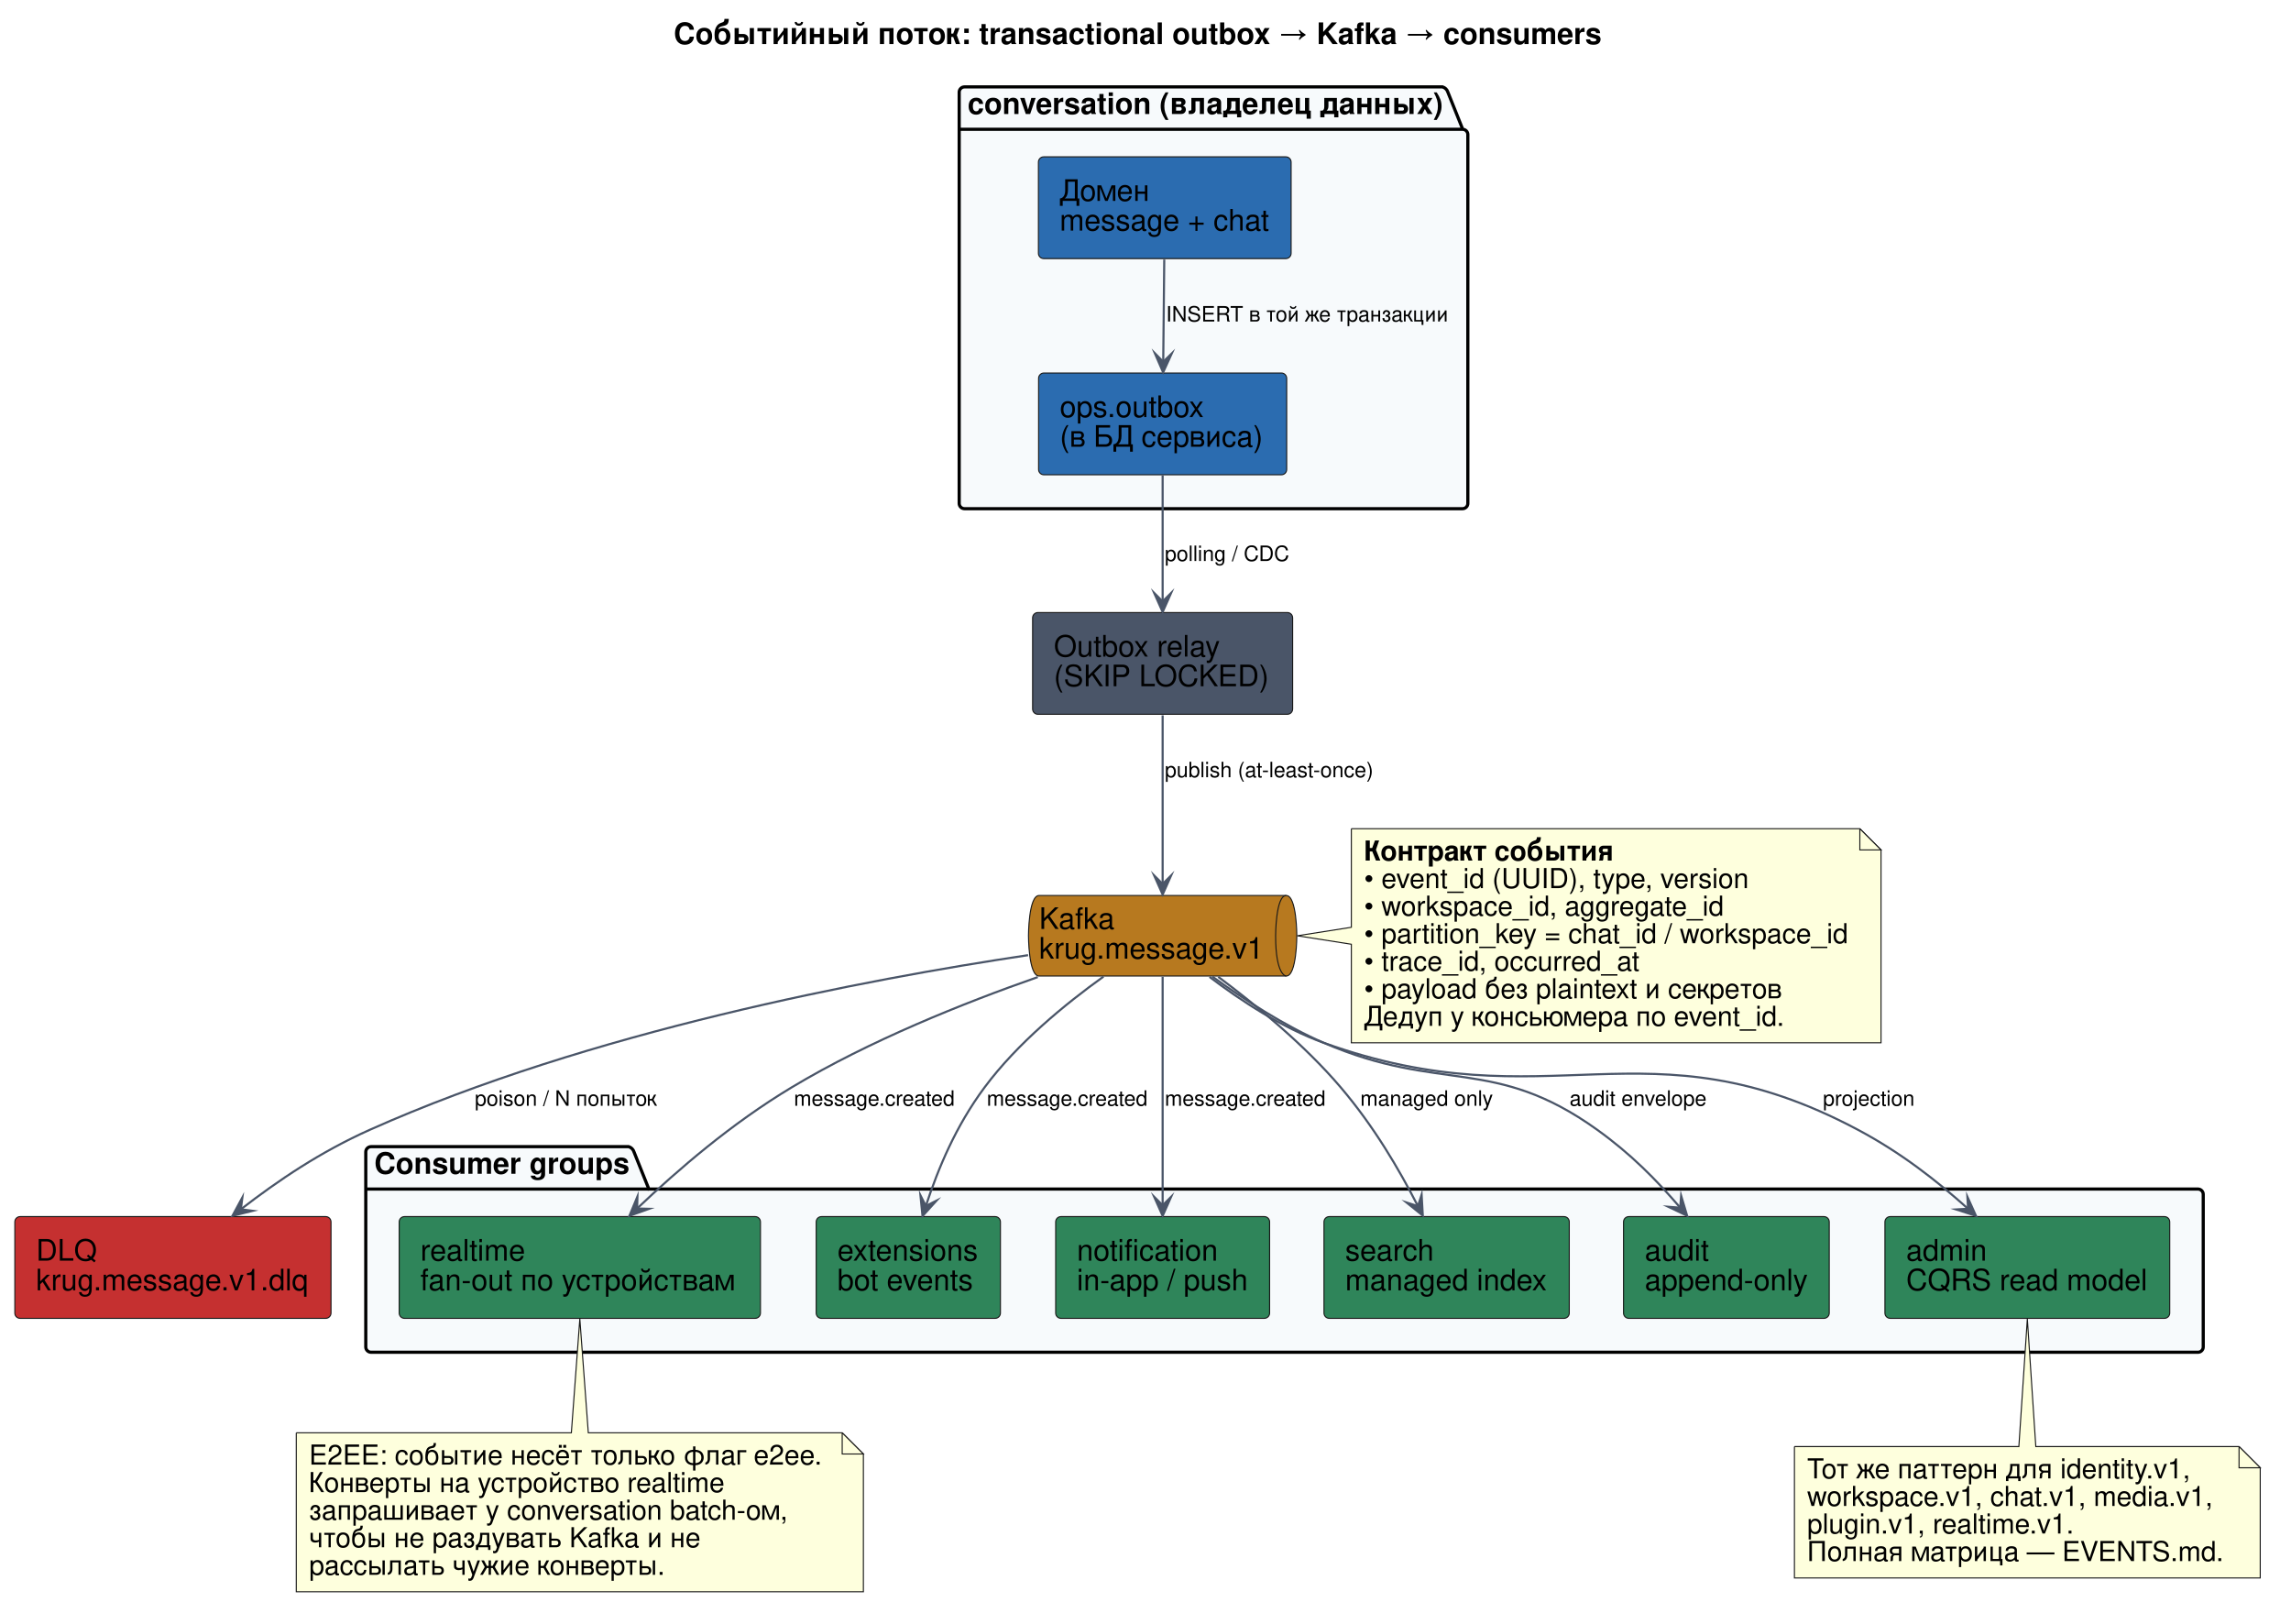
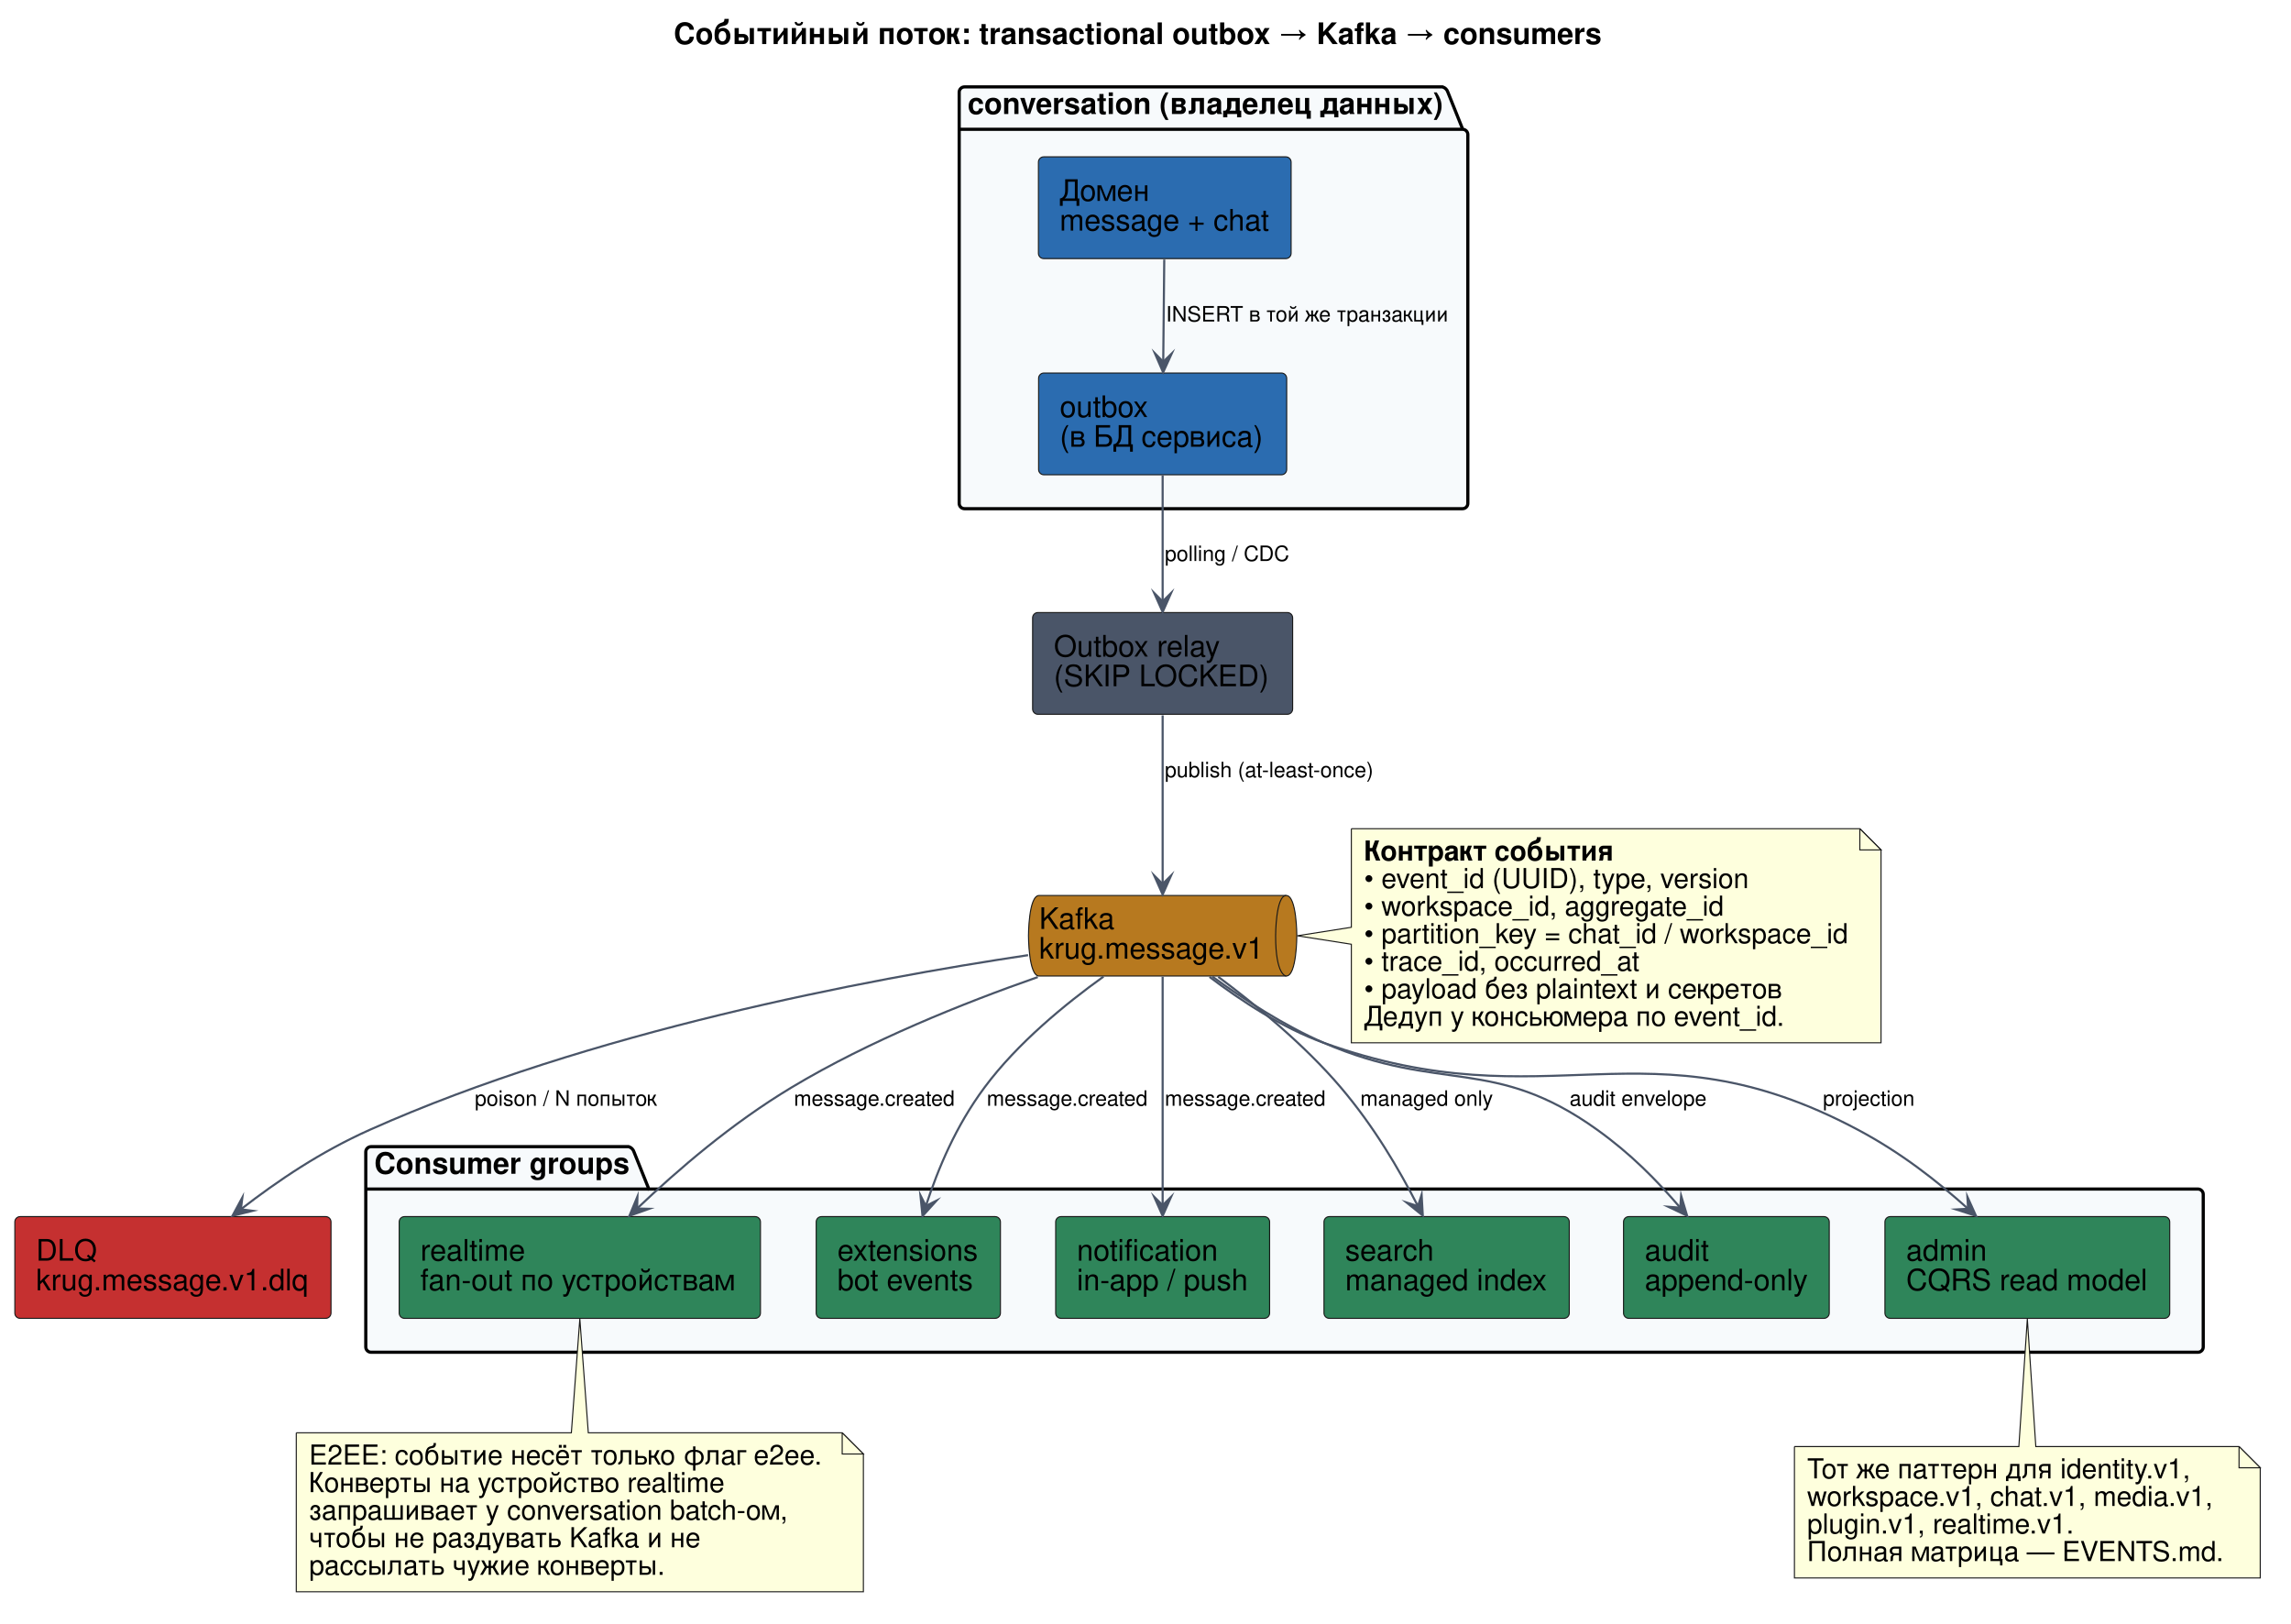
<svg xmlns="http://www.w3.org/2000/svg" contentStyleType="text/css" data-diagram-type="DESCRIPTION" height="766px" preserveAspectRatio="none" style="width:1081px;height:766px;background:#FFFFFF;" version="1.1" viewBox="0 0 1081 766" width="1081px" zoomAndPan="magnify">
  <defs />
  <g>
    <g class="title" data-source-line="11">
      <text fill="#000000" font-family="'Helvetica'" font-size="14" font-weight="700" lengthAdjust="spacing" textLength="438.683" x="317.9" y="20.78">Событийный поток: transactional outbox → Kafka → consumers</text>
    </g>
    <g class="cluster" data-qualified-name="conversation ......... ......." data-source-line="13" id="ent0001">
      <path d="M455.09,41 L680.678,41 A3.75,3.75 0 0 1 683.178,43.5 L690.178,61 L690.09,61 A2.5,2.5 0 0 1 692.59,63.5 L692.59,237.5 A2.5,2.5 0 0 1 690.09,240 L455.09,240 A2.5,2.5 0 0 1 452.59,237.5 L452.59,43.5 A2.5,2.5 0 0 1 455.09,41" fill="#F7FAFC" style="stroke:#000000;stroke-width:1.5;" />
      <line style="stroke:#000000;stroke-width:1.5;" x1="452.59" x2="690.178" y1="61" y2="61" />
      <text fill="#000000" font-family="'Helvetica'" font-size="14" font-weight="700" lengthAdjust="spacing" textLength="224.588" x="456.59" y="53.78">conversation (владелец данных)</text>
    </g>
    <g class="cluster" data-qualified-name="Consumer groups" data-source-line="22" id="ent0007">
      <path d="M175.09,541 L296.655,541 A3.75,3.75 0 0 1 299.155,543.5 L306.155,561 L1037.09,561 A2.5,2.5 0 0 1 1039.59,563.5 L1039.59,635.5 A2.5,2.5 0 0 1 1037.09,638 L175.09,638 A2.5,2.5 0 0 1 172.59,635.5 L172.59,543.5 A2.5,2.5 0 0 1 175.09,541" fill="#F7FAFC" style="stroke:#000000;stroke-width:1.5;" />
      <line style="stroke:#000000;stroke-width:1.5;" x1="172.59" x2="306.155" y1="561" y2="561" />
      <text fill="#000000" font-family="'Helvetica'" font-size="14" font-weight="700" lengthAdjust="spacing" textLength="120.565" x="176.59" y="553.78">Consumer groups</text>
    </g>
    <g class="entity" data-qualified-name="conversation ......... ........domain" data-source-line="14" id="ent0002">
      <rect fill="#2B6CB0" height="48" rx="2.5" ry="2.5" style="stroke:#181818;stroke-width:0.5;" width="119.224" x="489.98" y="74" />
      <text fill="#000000" font-family="'Helvetica'" font-size="14" lengthAdjust="spacing" textLength="42.499" x="499.98" y="94.78">Домен</text>
      <text fill="#000000" font-family="'Helvetica'" font-size="14" lengthAdjust="spacing" textLength="99.224" x="499.98" y="108.78">message + chat</text>
    </g>
    <g class="entity" data-qualified-name="conversation ......... ........outbox" data-source-line="15" id="ent0003">
      <rect fill="#2B6CB0" height="48" rx="2.5" ry="2.5" style="stroke:#181818;stroke-width:0.5;" width="117.057" x="490.06" y="176" />
-       <text fill="#000000" font-family="'Helvetica'" font-size="14" lengthAdjust="spacing" textLength="68.496" x="500.06" y="196.78">ops.outbox</text>
+       <text fill="#000000" font-family="'Helvetica'" font-size="14" lengthAdjust="spacing" textLength="42.034" x="500.06" y="196.78">outbox</text>
      <text fill="#000000" font-family="'Helvetica'" font-size="14" lengthAdjust="spacing" textLength="97.057" x="500.06" y="210.78">(в БД сервиса)</text>
    </g>
    <g class="entity" data-qualified-name="Consumer groups.rt" data-source-line="23" id="ent0008">
      <rect fill="#2F855A" height="48" rx="2.5" ry="2.5" style="stroke:#181818;stroke-width:0.5;" width="170.459" x="188.36" y="574" />
      <text fill="#000000" font-family="'Helvetica'" font-size="14" lengthAdjust="spacing" textLength="49.793" x="198.36" y="594.78">realtime</text>
      <text fill="#000000" font-family="'Helvetica'" font-size="14" lengthAdjust="spacing" textLength="150.459" x="198.36" y="608.78">fan-out по устройствам</text>
    </g>
    <g class="entity" data-qualified-name="Consumer groups.ext" data-source-line="24" id="ent0009">
      <rect fill="#2F855A" height="48" rx="2.5" ry="2.5" style="stroke:#181818;stroke-width:0.5;" width="86.931" x="385.12" y="574" />
      <text fill="#000000" font-family="'Helvetica'" font-size="14" lengthAdjust="spacing" textLength="66.931" x="395.12" y="594.78">extensions</text>
      <text fill="#000000" font-family="'Helvetica'" font-size="14" lengthAdjust="spacing" textLength="64.6" x="395.12" y="608.78">bot events</text>
    </g>
    <g class="entity" data-qualified-name="Consumer groups.notif" data-source-line="25" id="ent0010">
      <rect fill="#2F855A" height="48" rx="2.5" ry="2.5" style="stroke:#181818;stroke-width:0.5;" width="100.944" x="498.12" y="574" />
      <text fill="#000000" font-family="'Helvetica'" font-size="14" lengthAdjust="spacing" textLength="66.931" x="508.12" y="594.78">notification</text>
      <text fill="#000000" font-family="'Helvetica'" font-size="14" lengthAdjust="spacing" textLength="80.944" x="508.12" y="608.78">in-app / push</text>
    </g>
    <g class="entity" data-qualified-name="Consumer groups.search" data-source-line="26" id="ent0011">
      <rect fill="#2F855A" height="48" rx="2.5" ry="2.5" style="stroke:#181818;stroke-width:0.5;" width="115.737" x="624.72" y="574" />
      <text fill="#000000" font-family="'Helvetica'" font-size="14" lengthAdjust="spacing" textLength="42.02" x="634.72" y="594.78">search</text>
      <text fill="#000000" font-family="'Helvetica'" font-size="14" lengthAdjust="spacing" textLength="95.737" x="634.72" y="608.78">managed index</text>
    </g>
    <g class="entity" data-qualified-name="Consumer groups.audit" data-source-line="27" id="ent0012">
      <rect fill="#2F855A" height="48" rx="2.5" ry="2.5" style="stroke:#181818;stroke-width:0.5;" width="97.061" x="766.06" y="574" />
      <text fill="#000000" font-family="'Helvetica'" font-size="14" lengthAdjust="spacing" textLength="30.358" x="776.06" y="594.78">audit</text>
      <text fill="#000000" font-family="'Helvetica'" font-size="14" lengthAdjust="spacing" textLength="77.061" x="776.06" y="608.78">append-only</text>
    </g>
    <g class="entity" data-qualified-name="Consumer groups.admin" data-source-line="28" id="ent0013">
      <rect fill="#2F855A" height="48" rx="2.5" ry="2.5" style="stroke:#181818;stroke-width:0.5;" width="134.379" x="889.4" y="574" />
      <text fill="#000000" font-family="'Helvetica'" font-size="14" lengthAdjust="spacing" textLength="38.131" x="899.4" y="594.78">admin</text>
      <text fill="#000000" font-family="'Helvetica'" font-size="14" lengthAdjust="spacing" textLength="114.379" x="899.4" y="608.78">CQRS read model</text>
    </g>
    <g class="entity" data-qualified-name="relay" data-source-line="18" id="ent0004">
      <rect fill="#4A5568" height="48" rx="2.5" ry="2.5" style="stroke:#181818;stroke-width:0.5;" width="122.689" x="487.24" y="289" />
      <text fill="#000000" font-family="'Helvetica'" font-size="14" lengthAdjust="spacing" textLength="79.372" x="497.24" y="309.78">Outbox relay</text>
      <text fill="#000000" font-family="'Helvetica'" font-size="14" lengthAdjust="spacing" textLength="102.689" x="497.24" y="323.78">(SKIP LOCKED)</text>
    </g>
    <g class="entity" data-qualified-name="topic" data-source-line="19" id="ent0005">
      <path d="M490.29,422.5 L606.896,422.5 C611.896,422.5 611.896,441.5 611.896,441.5 C611.896,441.5 611.896,460.5 606.896,460.5 L490.29,460.5 C485.29,460.5 485.29,441.5 485.29,441.5 C485.29,441.5 485.29,422.5 490.29,422.5" fill="#B7791F" style="stroke:#181818;stroke-width:0.5;" />
      <path d="M606.896,422.5 C601.896,422.5 601.896,441.5 601.896,441.5 C601.896,460.5 606.896,460.5 606.896,460.5" fill="none" style="stroke:#181818;stroke-width:0.5;" />
      <text fill="#000000" font-family="'Helvetica'" font-size="14" lengthAdjust="spacing" textLength="35.8" x="490.29" y="438.28">Kafka</text>
      <text fill="#000000" font-family="'Helvetica'" font-size="14" lengthAdjust="spacing" textLength="106.606" x="490.29" y="452.28">krug.message.v1</text>
    </g>
    <g class="entity" data-qualified-name="dlq" data-source-line="20" id="ent0006">
      <rect fill="#C53030" height="48" rx="2.5" ry="2.5" style="stroke:#181818;stroke-width:0.5;" width="149.179" x="7" y="574" />
      <text fill="#000000" font-family="'Helvetica'" font-size="14" lengthAdjust="spacing" textLength="28.786" x="17" y="594.78">DLQ</text>
      <text fill="#000000" font-family="'Helvetica'" font-size="14" lengthAdjust="spacing" textLength="129.179" x="17" y="608.78">krug.message.v1.dlq</text>
    </g>
    <g class="entity" data-qualified-name="GMN24" data-source-line="43" id="ent0025">
      <path d="M637.63,391 L637.63,437.5 L612.12,441.5 L637.63,445.5 L637.63,492 A0,0 0 0 0 637.63,492 L887.558,492 A0,0 0 0 0 887.558,492 L887.558,401 L877.558,391 L637.63,391 A0,0 0 0 0 637.63,391" fill="#FEFFDD" style="stroke:#181818;stroke-width:0.5;" />
      <path d="M877.558,391 L877.558,401 L887.558,401 L877.558,391" fill="#FEFFDD" style="stroke:#181818;stroke-width:0.5;" />
      <text fill="#000000" font-family="'Helvetica'" font-size="13" font-weight="700" lengthAdjust="spacing" textLength="120.961" x="643.63" y="406.01">Контракт события</text>
      <text fill="#000000" font-family="'Helvetica'" font-size="13" lengthAdjust="spacing" textLength="182.286" x="643.63" y="419.01">• event_id (UUID), type, version</text>
      <text fill="#000000" font-family="'Helvetica'" font-size="13" lengthAdjust="spacing" textLength="170.771" x="643.63" y="432.01">• workspace_id, aggregate_id</text>
      <text fill="#000000" font-family="'Helvetica'" font-size="13" lengthAdjust="spacing" textLength="228.928" x="643.63" y="445.01">• partition_key = chat_id / workspace_id</text>
      <text fill="#000000" font-family="'Helvetica'" font-size="13" lengthAdjust="spacing" textLength="130.286" x="643.63" y="458.01">• trace_id, occurred_at</text>
      <text fill="#000000" font-family="'Helvetica'" font-size="13" lengthAdjust="spacing" textLength="201.278" x="643.63" y="471.01">• payload без plaintext и секретов</text>
      <text fill="#000000" font-family="'Helvetica'" font-size="13" lengthAdjust="spacing" textLength="201.157" x="643.63" y="484.01">Дедуп у консьюмера по event_id.</text>
    </g>
    <g class="entity" data-qualified-name="GMN27" data-source-line="53" id="ent0028">
      <path d="M139.8,676 L139.8,751 A0,0 0 0 0 139.8,751 L407.387,751 A0,0 0 0 0 407.387,751 L407.387,686 L397.387,676 L277.59,676 L273.59,622.24 L269.59,676 L139.8,676 A0,0 0 0 0 139.8,676" fill="#FEFFDD" style="stroke:#181818;stroke-width:0.5;" />
      <path d="M397.387,676 L397.387,686 L407.387,686 L397.387,676" fill="#FEFFDD" style="stroke:#181818;stroke-width:0.5;" />
      <text fill="#000000" font-family="'Helvetica'" font-size="13" lengthAdjust="spacing" textLength="246.587" x="145.8" y="691.01">E2EE: событие несёт только флаг e2ee.</text>
      <text fill="#000000" font-family="'Helvetica'" font-size="13" lengthAdjust="spacing" textLength="201.03" x="145.8" y="704.01">Конверты на устройство realtime</text>
      <text fill="#000000" font-family="'Helvetica'" font-size="13" lengthAdjust="spacing" textLength="227.875" x="145.8" y="717.01">запрашивает у conversation batch-ом,</text>
      <text fill="#000000" font-family="'Helvetica'" font-size="13" lengthAdjust="spacing" textLength="187.833" x="145.8" y="730.01">чтобы не раздувать Kafka и не</text>
      <text fill="#000000" font-family="'Helvetica'" font-size="13" lengthAdjust="spacing" textLength="172.872" x="145.8" y="743.01">рассылать чужие конверты.</text>
    </g>
    <g class="entity" data-qualified-name="GMN30" data-source-line="61" id="ent0031">
      <path d="M846.7,682.5 L846.7,744.5 A0,0 0 0 0 846.7,744.5 L1066.483,744.5 A0,0 0 0 0 1066.483,744.5 L1066.483,692.5 L1056.483,682.5 L960.59,682.5 L956.59,622.24 L952.59,682.5 L846.7,682.5 A0,0 0 0 0 846.7,682.5" fill="#FEFFDD" style="stroke:#181818;stroke-width:0.5;" />
      <path d="M1056.483,682.5 L1056.483,692.5 L1066.483,692.5 L1056.483,682.5" fill="#FEFFDD" style="stroke:#181818;stroke-width:0.5;" />
      <text fill="#000000" font-family="'Helvetica'" font-size="13" lengthAdjust="spacing" textLength="187.376" x="852.7" y="697.51">Тот же паттерн для identity.v1,</text>
      <text fill="#000000" font-family="'Helvetica'" font-size="13" lengthAdjust="spacing" textLength="192.201" x="852.7" y="710.51">workspace.v1, chat.v1, media.v1,</text>
      <text fill="#000000" font-family="'Helvetica'" font-size="13" lengthAdjust="spacing" textLength="126.452" x="852.7" y="723.51">plugin.v1, realtime.v1.</text>
      <text fill="#000000" font-family="'Helvetica'" font-size="13" lengthAdjust="spacing" textLength="198.783" x="852.7" y="736.51">Полная матрица — EVENTS.md.</text>
    </g>
    <g class="link" data-entity-1="ent0002" data-entity-2="ent0003" data-link-type="dependency" data-source-line="31" id="lnk14">
      <path d="M549.35,122.45 C549.19,138.49 549.03,154.68 548.87,170.7" fill="none" id="domain-to-outbox" style="stroke:#4A5568;stroke-width:1;" />
      <polygon fill="#4A5568" points="548.82,175.7,552.91,166.74,548.87,170.7,544.91,166.661,548.82,175.7" style="stroke:#4A5568;stroke-width:1;stroke-linejoin:miter;stroke-miterlimit:10;" />
      <text fill="#000000" font-family="'Helvetica'" font-size="10" lengthAdjust="spacing" textLength="138.12" x="550.15" y="151.7">INSERT в той же транзакции</text>
    </g>
    <g class="link" data-entity-1="ent0003" data-entity-2="ent0004" data-link-type="dependency" data-source-line="32" id="lnk15">
      <path d="M548.59,224.27 C548.59,243.21 548.59,264.83 548.59,283.76" fill="none" id="outbox-to-relay" style="stroke:#4A5568;stroke-width:1;" />
      <polygon fill="#4A5568" points="548.59,288.76,552.59,279.76,548.59,283.76,544.59,279.76,548.59,288.76" style="stroke:#4A5568;stroke-width:1;stroke-linejoin:miter;stroke-miterlimit:10;" />
      <text fill="#000000" font-family="'Helvetica'" font-size="10" lengthAdjust="spacing" textLength="58.911" x="549.59" y="264.7">polling / CDC</text>
    </g>
    <g class="link" data-entity-1="ent0004" data-entity-2="ent0005" data-link-type="dependency" data-source-line="33" id="lnk16">
      <path d="M548.59,337.5 C548.59,361.93 548.59,394.68 548.59,417.06" fill="none" id="relay-to-topic" style="stroke:#4A5568;stroke-width:1;" />
      <polygon fill="#4A5568" points="548.59,422.06,552.59,413.06,548.59,417.06,544.59,413.06,548.59,422.06" style="stroke:#4A5568;stroke-width:1;stroke-linejoin:miter;stroke-miterlimit:10;" />
      <text fill="#000000" font-family="'Helvetica'" font-size="10" lengthAdjust="spacing" textLength="98.936" x="549.59" y="366.7">publish (at-least-once)</text>
    </g>
    <g class="link" data-entity-1="ent0005" data-entity-2="ent0006" data-link-type="dependency" data-source-line="34" id="lnk17">
      <path d="M485.1,450.65 C408.8,462.05 278.13,486.75 174.59,533 C151.15,543.47 131.297,556.924 113.647,570.554" fill="none" id="topic-to-dlq" style="stroke:#4A5568;stroke-width:1;" />
      <polygon fill="#4A5568" points="109.69,573.61,119.258,571.275,113.647,570.554,114.368,564.943,109.69,573.61" style="stroke:#4A5568;stroke-width:1;stroke-linejoin:miter;stroke-miterlimit:10;" />
      <text fill="#000000" font-family="'Helvetica'" font-size="10" lengthAdjust="spacing" textLength="87.749" x="224.01" y="521.7">poison / N попыток</text>
    </g>
    <g class="link" data-entity-1="ent0005" data-entity-2="ent0008" data-link-type="dependency" data-source-line="35" id="lnk18">
      <path d="M489.67,460.99 C454.65,473.24 410.09,491.08 373.59,513 C345.02,530.16 319.906,551.867 300.626,570.177" fill="none" id="topic-to-rt" style="stroke:#4A5568;stroke-width:1;" />
      <polygon fill="#4A5568" points="297,573.62,306.281,570.323,300.626,570.177,300.772,564.522,297,573.62" style="stroke:#4A5568;stroke-width:1;stroke-linejoin:miter;stroke-miterlimit:10;" />
      <text fill="#000000" font-family="'Helvetica'" font-size="10" lengthAdjust="spacing" textLength="76.709" x="374.59" y="521.7">message.created</text>
    </g>
    <g class="link" data-entity-1="ent0005" data-entity-2="ent0009" data-link-type="dependency" data-source-line="36" id="lnk19">
      <path d="M520.7,460.75 C502.77,473.61 480.03,492.21 464.59,513 C450.87,531.47 442.716,551.221 436.856,568.991" fill="none" id="topic-to-ext" style="stroke:#4A5568;stroke-width:1;" />
      <polygon fill="#4A5568" points="435.29,573.74,441.907,566.446,436.856,568.991,434.31,563.94,435.29,573.74" style="stroke:#4A5568;stroke-width:1;stroke-linejoin:miter;stroke-miterlimit:10;" />
      <text fill="#000000" font-family="'Helvetica'" font-size="10" lengthAdjust="spacing" textLength="76.709" x="465.59" y="521.7">message.created</text>
    </g>
    <g class="link" data-entity-1="ent0005" data-entity-2="ent0010" data-link-type="dependency" data-source-line="37" id="lnk20">
      <path d="M548.59,460.83 C548.59,488.97 548.59,537.78 548.59,568.66" fill="none" id="topic-to-notif" style="stroke:#4A5568;stroke-width:1;" />
      <polygon fill="#4A5568" points="548.59,573.66,552.59,564.66,548.59,568.66,544.59,564.66,548.59,573.66" style="stroke:#4A5568;stroke-width:1;stroke-linejoin:miter;stroke-miterlimit:10;" />
      <text fill="#000000" font-family="'Helvetica'" font-size="10" lengthAdjust="spacing" textLength="76.709" x="549.59" y="521.7">message.created</text>
    </g>
    <g class="link" data-entity-1="ent0005" data-entity-2="ent0011" data-link-type="dependency" data-source-line="38" id="lnk21">
      <path d="M574.83,460.87 C592.49,474.06 615.57,492.99 632.59,513 C648.42,531.62 659.973,551.424 669.053,569.074" fill="none" id="topic-to-search" style="stroke:#4A5568;stroke-width:1;" />
      <polygon fill="#4A5568" points="671.34,573.52,670.78,563.687,669.053,569.074,663.666,567.347,671.34,573.52" style="stroke:#4A5568;stroke-width:1;stroke-linejoin:miter;stroke-miterlimit:10;" />
      <text fill="#000000" font-family="'Helvetica'" font-size="10" lengthAdjust="spacing" textLength="62.822" x="641.83" y="521.7">managed only</text>
    </g>
    <g class="link" data-entity-1="ent0005" data-entity-2="ent0012" data-link-type="dependency" data-source-line="39" id="lnk22">
      <path d="M572.05,460.76 C586.5,471.23 605.8,483.87 624.59,492 C679.8,515.89 704.71,497.93 753.59,533 C769.55,544.45 781.547,556.653 792.807,569.793" fill="none" id="topic-to-audit" style="stroke:#4A5568;stroke-width:1;" />
      <polygon fill="#4A5568" points="796.06,573.59,793.241,564.153,792.807,569.793,787.166,569.359,796.06,573.59" style="stroke:#4A5568;stroke-width:1;stroke-linejoin:miter;stroke-miterlimit:10;" />
      <text fill="#000000" font-family="'Helvetica'" font-size="10" lengthAdjust="spacing" textLength="65.054" x="740.59" y="521.7">audit envelope</text>
    </g>
    <g class="link" data-entity-1="ent0005" data-entity-2="ent0013" data-link-type="dependency" data-source-line="40" id="lnk23">
      <path d="M570.71,460.91 C585.13,471.85 604.88,484.93 624.59,492 C731.4,530.3 776.41,479.72 876.59,533 C897,543.86 913.582,556.858 928.632,570.308" fill="none" id="topic-to-admin" style="stroke:#4A5568;stroke-width:1;" />
      <polygon fill="#4A5568" points="932.36,573.64,928.315,564.66,928.632,570.308,922.984,570.625,932.36,573.64" style="stroke:#4A5568;stroke-width:1;stroke-linejoin:miter;stroke-miterlimit:10;" />
      <text fill="#000000" font-family="'Helvetica'" font-size="10" lengthAdjust="spacing" textLength="43.359" x="860.13" y="521.7">projection</text>
    </g>
  </g>
</svg>
